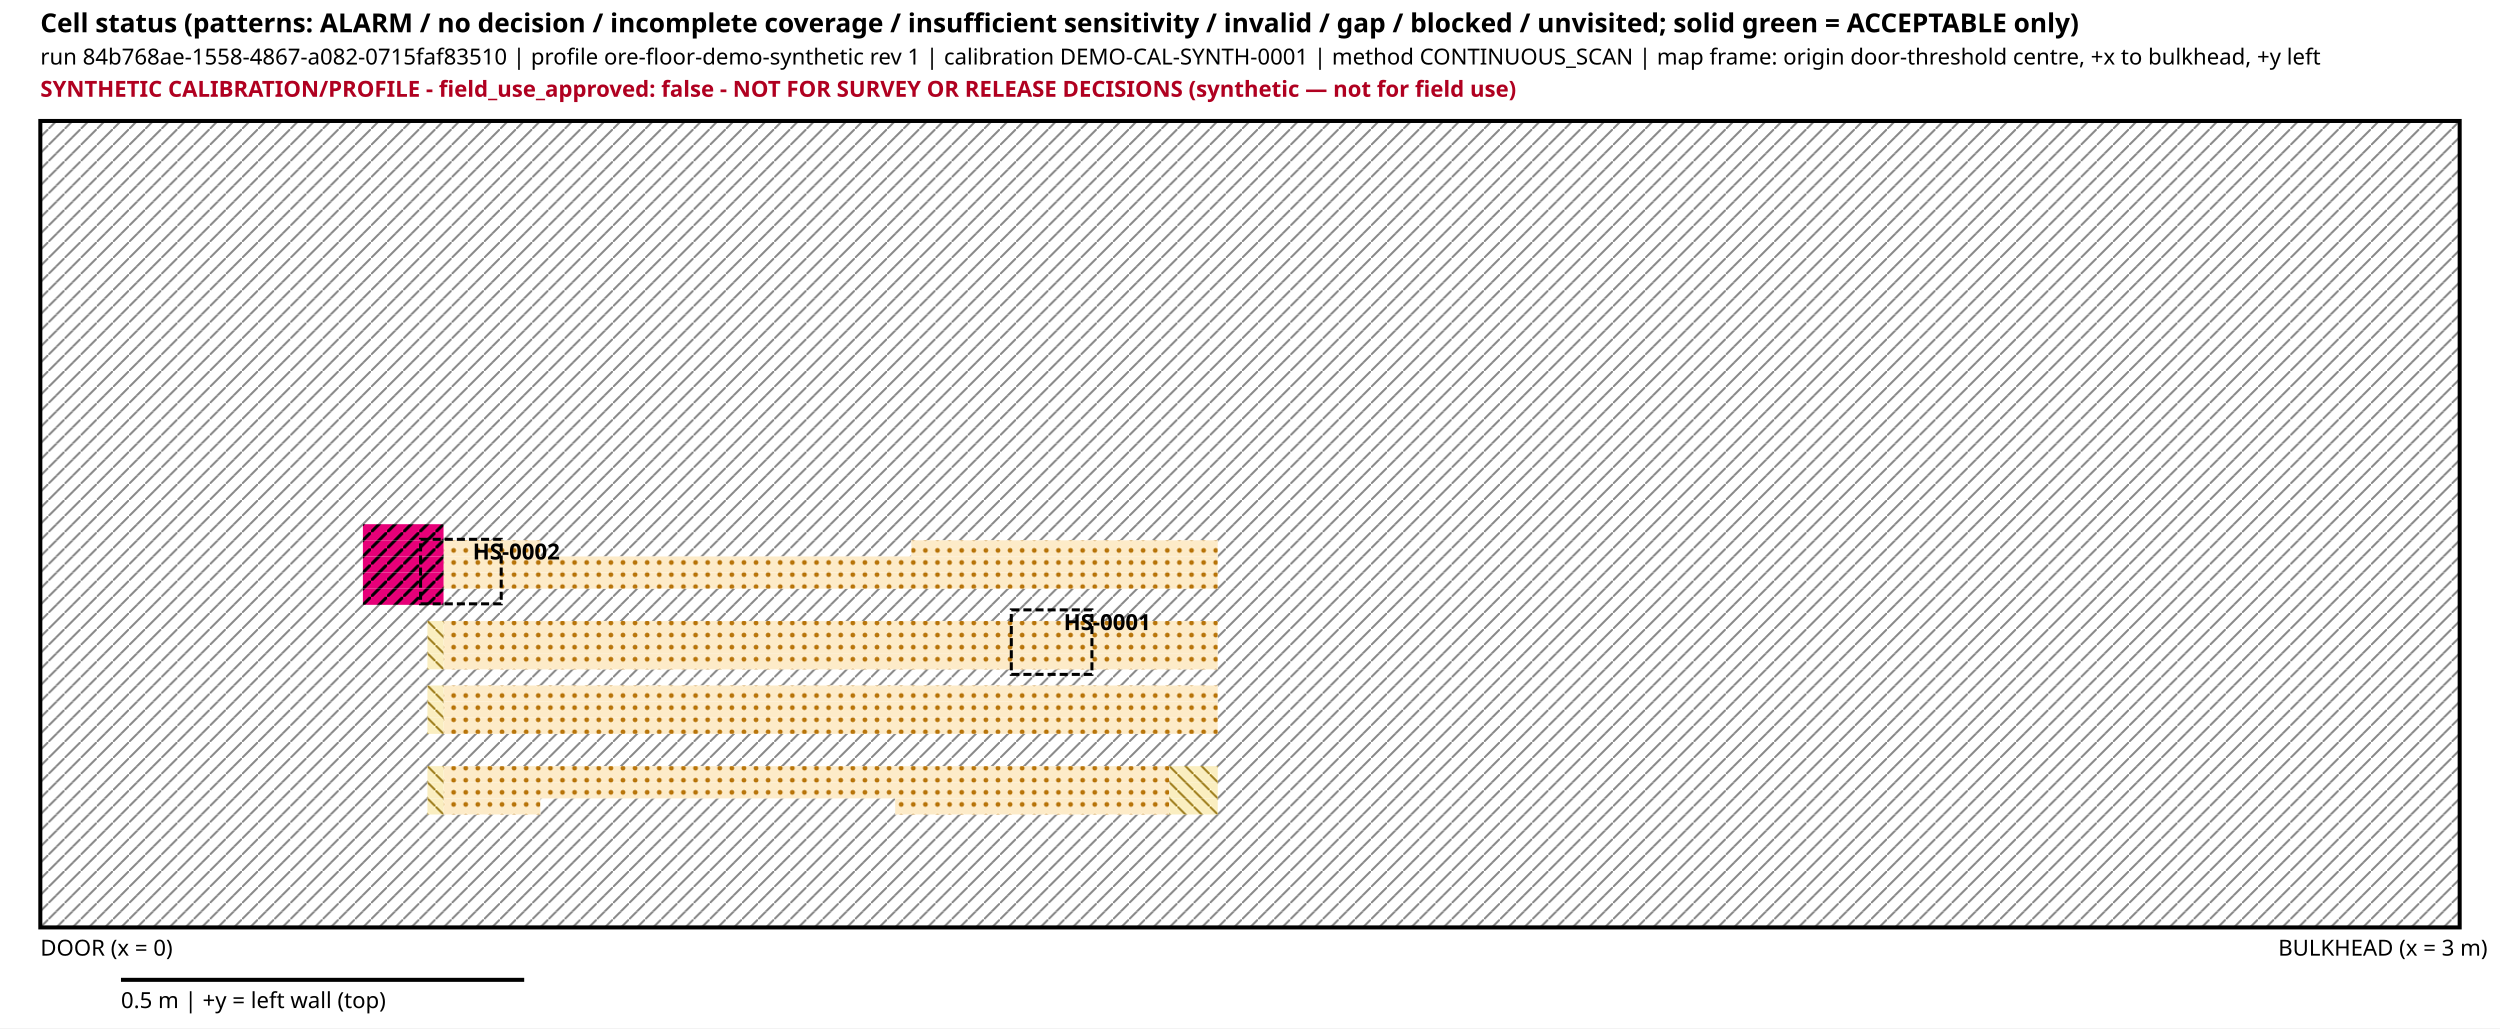
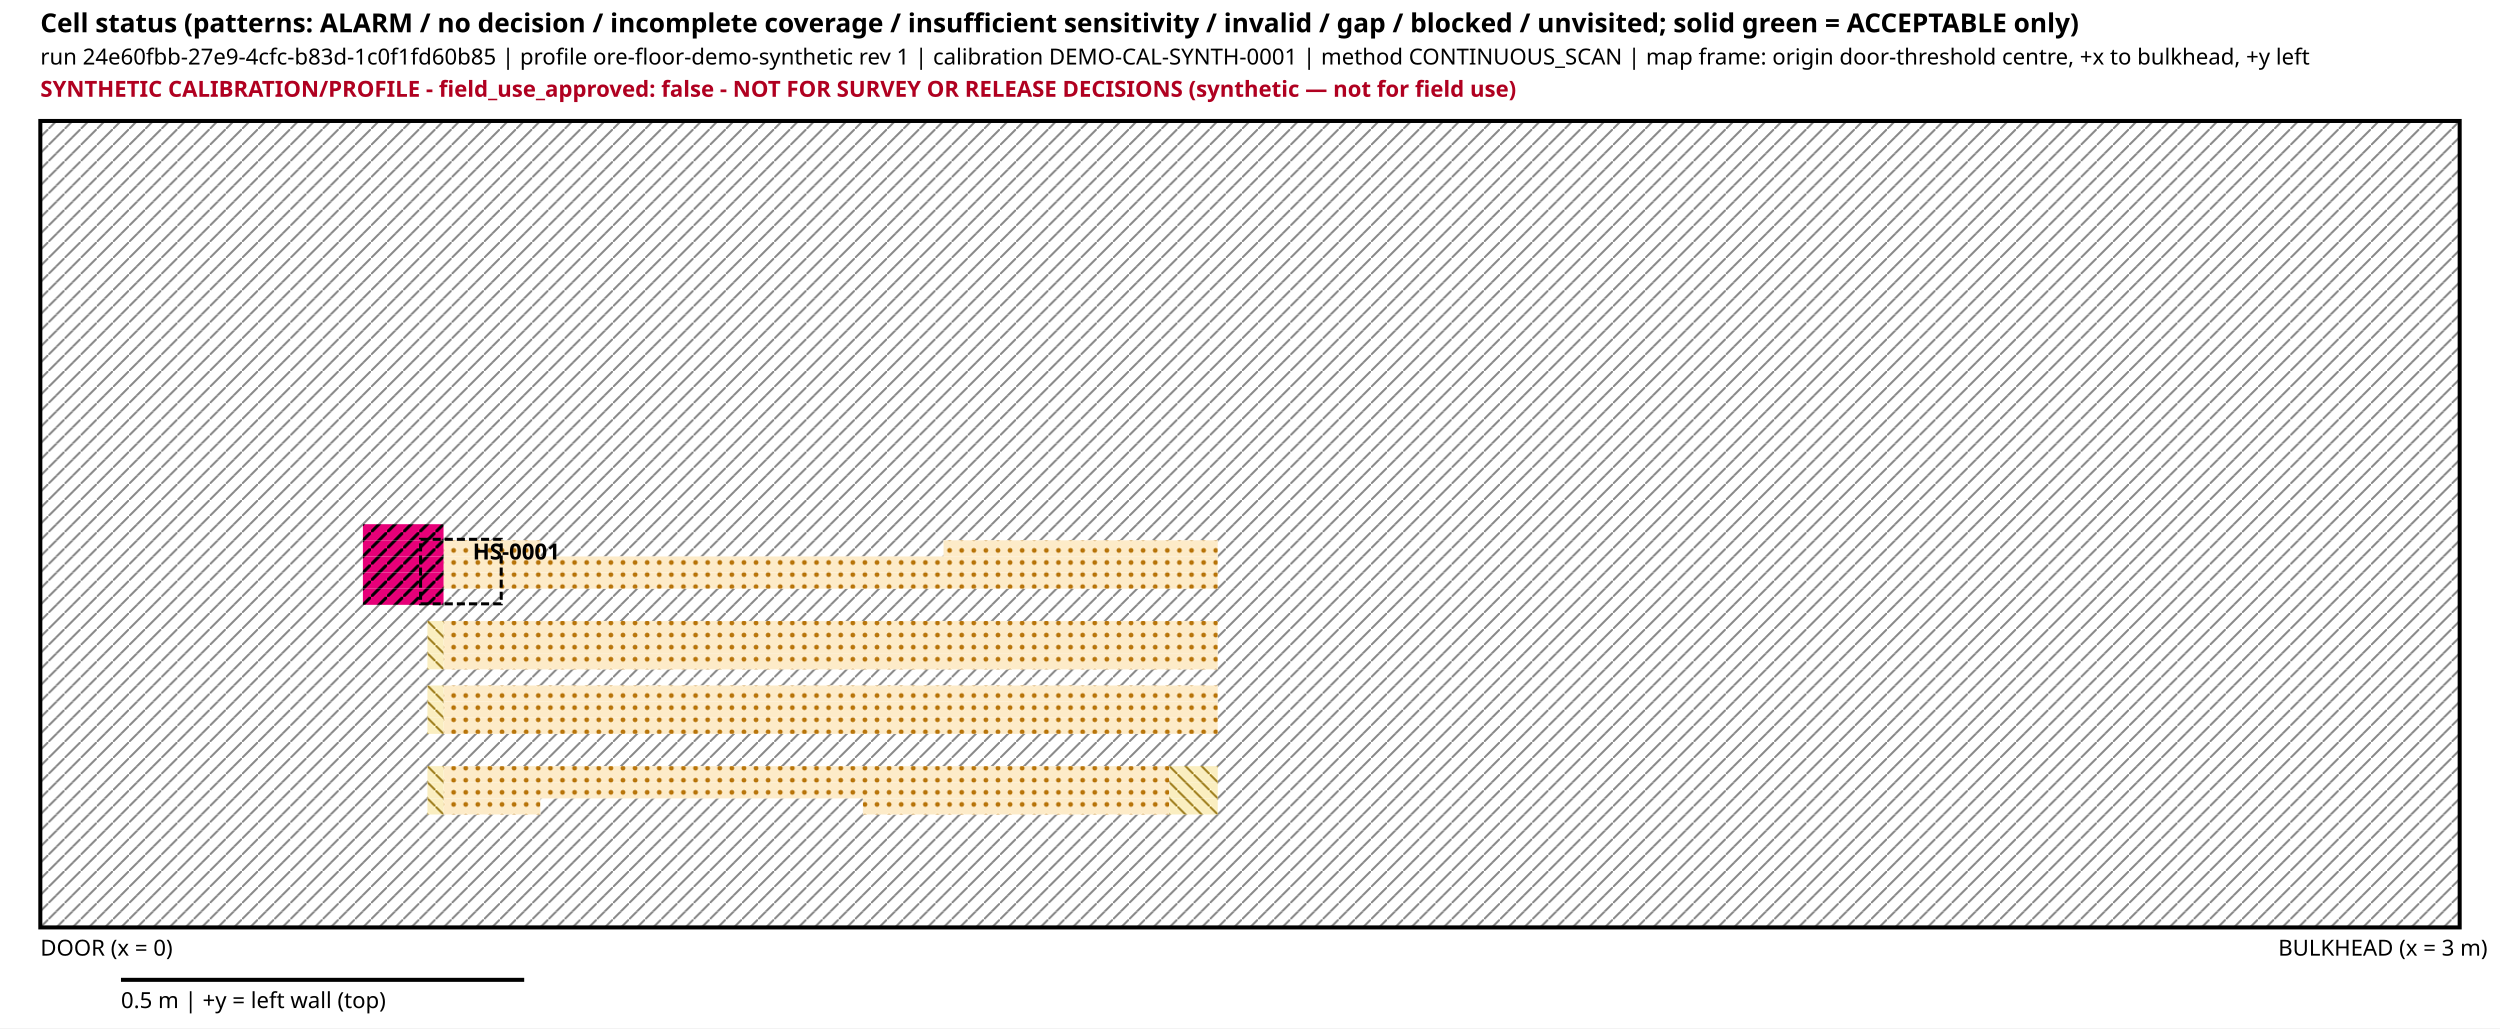
<svg xmlns="http://www.w3.org/2000/svg" width="1240" height="510" viewBox="0 0 1240 510" font-family="sans-serif" font-size="11">
  <defs>
    <pattern id="p-UNVISITED" width="8" height="8" patternUnits="userSpaceOnUse">
      <rect width="8" height="8" fill="#fff" />
      <path d="M0 8L8 0" stroke="#888" stroke-width="1" />
    </pattern>
    <pattern id="p-INVALID_DATA" width="8" height="8" patternUnits="userSpaceOnUse">
      <rect width="8" height="8" fill="#f6d5d5" />
      <path d="M0 0L8 8M0 8L8 0" stroke="#c83c3c" stroke-width="1" />
    </pattern>
    <pattern id="p-INSUFFICIENT_SENSITIVITY" width="6" height="6" patternUnits="userSpaceOnUse">
      <rect width="6" height="6" fill="#fdebc8" />
      <circle cx="3" cy="3" r="1.2" fill="#b9770e" />
    </pattern>
    <pattern id="p-BLOCKED" width="8" height="8" patternUnits="userSpaceOnUse">
      <rect width="8" height="8" fill="#e4dcf0" />
      <path d="M0 4H8" stroke="#785aa0" stroke-width="2" />
    </pattern>
    <pattern id="p-EXCLUDED" width="8" height="8" patternUnits="userSpaceOnUse">
      <rect width="8" height="8" fill="#5a5a5a" />
    </pattern>
    <pattern id="p-ACCEPTABLE" width="8" height="8" patternUnits="userSpaceOnUse">
      <rect width="8" height="8" fill="#2e8b57" />
    </pattern>
    <pattern id="p-NO_DECISION" width="8" height="8" patternUnits="userSpaceOnUse">
      <rect width="8" height="8" fill="#e6e6f2" />
      <path d="M0 4H8M4 0V8" stroke="#6a6aa0" stroke-width="1" />
    </pattern>
    <pattern id="p-INCOMPLETE_COVERAGE" width="8" height="8" patternUnits="userSpaceOnUse">
      <rect width="8" height="8" fill="#faeec0" />
      <path d="M0 0L8 8" stroke="#a08020" stroke-width="1" />
    </pattern>
    <pattern id="p-ALARM" width="8" height="8" patternUnits="userSpaceOnUse">
      <rect width="8" height="8" fill="#e60078" />
      <path d="M0 8L8 0" stroke="#000" stroke-width="1.5" />
    </pattern>
    <pattern id="p-ACQUISITION_GAP" width="8" height="8" patternUnits="userSpaceOnUse">
      <rect width="8" height="8" fill="#ddd" />
      <circle cx="4" cy="4" r="2" fill="#666" />
    </pattern>
  </defs>
  <rect width="1240" height="510" fill="#fff" />
  <text x="20" y="16" font-size="13" font-weight="bold">Cell status (patterns: ALARM / no decision / incomplete coverage / insufficient sensitivity / invalid / gap / blocked / unvisited; solid green = ACCEPTABLE only)</text>
-   <text x="20" y="32">run 84b768ae-1558-4867-a082-0715faf83510 | profile ore-floor-demo-synthetic rev 1 | calibration DEMO-CAL-SYNTH-0001 | method CONTINUOUS_SCAN | map frame: origin door-threshold centre, +x to bulkhead, +y left</text>
+   <text x="20" y="32">run 24e60fbb-27e9-4cfc-b83d-1c0f1fd60b85 | profile ore-floor-demo-synthetic rev 1 | calibration DEMO-CAL-SYNTH-0001 | method CONTINUOUS_SCAN | map frame: origin door-threshold centre, +x to bulkhead, +y left</text>
  <text x="20" y="48" fill="#b00020" font-weight="bold">SYNTHETIC CALIBRATION/PROFILE - field_use_approved: false - NOT FOR SURVEY OR RELEASE DECISIONS (synthetic — not for field use)</text>
  <rect x="20.0" y="452.0" width="1200.0" height="8.0" fill="url(#p-UNVISITED)" />
  <rect x="20.0" y="444.0" width="1200.0" height="8.0" fill="url(#p-UNVISITED)" />
  <rect x="20.0" y="436.0" width="1200.0" height="8.0" fill="url(#p-UNVISITED)" />
  <rect x="20.0" y="428.0" width="1200.0" height="8.0" fill="url(#p-UNVISITED)" />
  <rect x="20.0" y="420.0" width="1200.0" height="8.0" fill="url(#p-UNVISITED)" />
  <rect x="20.0" y="412.0" width="1200.0" height="8.0" fill="url(#p-UNVISITED)" />
  <rect x="20.0" y="404.0" width="1200.0" height="8.0" fill="url(#p-UNVISITED)" />
  <rect x="20.0" y="396.0" width="192.0" height="8.0" fill="url(#p-UNVISITED)" />
-   <rect x="268.0" y="396.0" width="176.0" height="8.0" fill="url(#p-UNVISITED)" />
+   <rect x="268.0" y="396.0" width="160.0" height="8.0" fill="url(#p-UNVISITED)" />
  <rect x="604.0" y="396.0" width="616.0" height="8.0" fill="url(#p-UNVISITED)" />
  <rect x="20.0" y="388.0" width="192.0" height="8.0" fill="url(#p-UNVISITED)" />
  <rect x="604.0" y="388.0" width="616.0" height="8.0" fill="url(#p-UNVISITED)" />
  <rect x="20.0" y="380.0" width="192.0" height="8.0" fill="url(#p-UNVISITED)" />
  <rect x="604.0" y="380.0" width="616.0" height="8.0" fill="url(#p-UNVISITED)" />
  <rect x="20.0" y="372.0" width="1200.0" height="8.0" fill="url(#p-UNVISITED)" />
  <rect x="20.0" y="364.0" width="1200.0" height="8.0" fill="url(#p-UNVISITED)" />
  <rect x="20.0" y="356.0" width="192.0" height="8.0" fill="url(#p-UNVISITED)" />
  <rect x="604.0" y="356.0" width="616.0" height="8.0" fill="url(#p-UNVISITED)" />
  <rect x="20.0" y="348.0" width="192.0" height="8.0" fill="url(#p-UNVISITED)" />
  <rect x="604.0" y="348.0" width="616.0" height="8.0" fill="url(#p-UNVISITED)" />
  <rect x="20.0" y="340.0" width="192.0" height="8.0" fill="url(#p-UNVISITED)" />
  <rect x="604.0" y="340.0" width="616.0" height="8.0" fill="url(#p-UNVISITED)" />
  <rect x="20.0" y="332.0" width="1200.0" height="8.0" fill="url(#p-UNVISITED)" />
  <rect x="20.0" y="324.0" width="192.0" height="8.0" fill="url(#p-UNVISITED)" />
  <rect x="604.0" y="324.0" width="616.0" height="8.0" fill="url(#p-UNVISITED)" />
  <rect x="20.0" y="316.0" width="192.0" height="8.0" fill="url(#p-UNVISITED)" />
  <rect x="604.0" y="316.0" width="616.0" height="8.0" fill="url(#p-UNVISITED)" />
  <rect x="20.0" y="308.0" width="192.0" height="8.0" fill="url(#p-UNVISITED)" />
  <rect x="604.0" y="308.0" width="616.0" height="8.0" fill="url(#p-UNVISITED)" />
  <rect x="20.0" y="300.0" width="1200.0" height="8.0" fill="url(#p-UNVISITED)" />
  <rect x="20.0" y="292.0" width="160.0" height="8.0" fill="url(#p-UNVISITED)" />
  <rect x="220.0" y="292.0" width="1000.0" height="8.0" fill="url(#p-UNVISITED)" />
  <rect x="20.0" y="284.0" width="160.0" height="8.0" fill="url(#p-UNVISITED)" />
  <rect x="604.0" y="284.0" width="616.0" height="8.0" fill="url(#p-UNVISITED)" />
  <rect x="20.0" y="276.0" width="160.0" height="8.0" fill="url(#p-UNVISITED)" />
  <rect x="604.0" y="276.0" width="616.0" height="8.0" fill="url(#p-UNVISITED)" />
  <rect x="20.0" y="268.0" width="160.0" height="8.0" fill="url(#p-UNVISITED)" />
-   <rect x="268.0" y="268.0" width="184.0" height="8.0" fill="url(#p-UNVISITED)" />
+   <rect x="268.0" y="268.0" width="200.0" height="8.0" fill="url(#p-UNVISITED)" />
  <rect x="604.0" y="268.0" width="616.0" height="8.0" fill="url(#p-UNVISITED)" />
  <rect x="20.0" y="260.0" width="160.0" height="8.0" fill="url(#p-UNVISITED)" />
  <rect x="220.0" y="260.0" width="1000.0" height="8.0" fill="url(#p-UNVISITED)" />
  <rect x="20.0" y="252.0" width="1200.0" height="8.0" fill="url(#p-UNVISITED)" />
  <rect x="20.0" y="244.0" width="1200.0" height="8.0" fill="url(#p-UNVISITED)" />
  <rect x="20.0" y="236.0" width="1200.0" height="8.0" fill="url(#p-UNVISITED)" />
  <rect x="20.0" y="228.0" width="1200.0" height="8.0" fill="url(#p-UNVISITED)" />
  <rect x="20.0" y="220.0" width="1200.0" height="8.0" fill="url(#p-UNVISITED)" />
  <rect x="20.0" y="212.0" width="1200.0" height="8.0" fill="url(#p-UNVISITED)" />
  <rect x="20.0" y="204.0" width="1200.0" height="8.0" fill="url(#p-UNVISITED)" />
  <rect x="20.0" y="196.0" width="1200.0" height="8.0" fill="url(#p-UNVISITED)" />
  <rect x="20.0" y="188.0" width="1200.0" height="8.0" fill="url(#p-UNVISITED)" />
  <rect x="20.0" y="180.0" width="1200.0" height="8.0" fill="url(#p-UNVISITED)" />
  <rect x="20.0" y="172.0" width="1200.0" height="8.0" fill="url(#p-UNVISITED)" />
  <rect x="20.0" y="164.0" width="1200.0" height="8.0" fill="url(#p-UNVISITED)" />
  <rect x="20.0" y="156.0" width="1200.0" height="8.0" fill="url(#p-UNVISITED)" />
  <rect x="20.0" y="148.0" width="1200.0" height="8.0" fill="url(#p-UNVISITED)" />
  <rect x="20.0" y="140.0" width="1200.0" height="8.0" fill="url(#p-UNVISITED)" />
  <rect x="20.0" y="132.0" width="1200.0" height="8.0" fill="url(#p-UNVISITED)" />
  <rect x="20.0" y="124.0" width="1200.0" height="8.0" fill="url(#p-UNVISITED)" />
  <rect x="20.0" y="116.0" width="1200.0" height="8.0" fill="url(#p-UNVISITED)" />
  <rect x="20.0" y="108.0" width="1200.0" height="8.0" fill="url(#p-UNVISITED)" />
  <rect x="20.0" y="100.0" width="1200.0" height="8.0" fill="url(#p-UNVISITED)" />
  <rect x="20.0" y="92.0" width="1200.0" height="8.0" fill="url(#p-UNVISITED)" />
  <rect x="20.0" y="84.0" width="1200.0" height="8.0" fill="url(#p-UNVISITED)" />
  <rect x="20.0" y="76.0" width="1200.0" height="8.0" fill="url(#p-UNVISITED)" />
  <rect x="20.0" y="68.0" width="1200.0" height="8.0" fill="url(#p-UNVISITED)" />
  <rect x="20.0" y="60.0" width="1200.0" height="8.0" fill="url(#p-UNVISITED)" />
  <rect x="220.0" y="396.0" width="48.0" height="8.0" fill="url(#p-INSUFFICIENT_SENSITIVITY)" />
-   <rect x="444.0" y="396.0" width="136.0" height="8.0" fill="url(#p-INSUFFICIENT_SENSITIVITY)" />
+   <rect x="428.0" y="396.0" width="152.0" height="8.0" fill="url(#p-INSUFFICIENT_SENSITIVITY)" />
  <rect x="220.0" y="388.0" width="360.0" height="8.0" fill="url(#p-INSUFFICIENT_SENSITIVITY)" />
  <rect x="220.0" y="380.0" width="360.0" height="8.0" fill="url(#p-INSUFFICIENT_SENSITIVITY)" />
  <rect x="220.0" y="356.0" width="384.0" height="8.0" fill="url(#p-INSUFFICIENT_SENSITIVITY)" />
  <rect x="220.0" y="348.0" width="384.0" height="8.0" fill="url(#p-INSUFFICIENT_SENSITIVITY)" />
  <rect x="220.0" y="340.0" width="384.0" height="8.0" fill="url(#p-INSUFFICIENT_SENSITIVITY)" />
  <rect x="220.0" y="324.0" width="384.0" height="8.0" fill="url(#p-INSUFFICIENT_SENSITIVITY)" />
  <rect x="220.0" y="316.0" width="384.0" height="8.0" fill="url(#p-INSUFFICIENT_SENSITIVITY)" />
  <rect x="220.0" y="308.0" width="384.0" height="8.0" fill="url(#p-INSUFFICIENT_SENSITIVITY)" />
  <rect x="220.0" y="284.0" width="384.0" height="8.0" fill="url(#p-INSUFFICIENT_SENSITIVITY)" />
  <rect x="220.0" y="276.0" width="384.0" height="8.0" fill="url(#p-INSUFFICIENT_SENSITIVITY)" />
  <rect x="220.0" y="268.0" width="48.0" height="8.0" fill="url(#p-INSUFFICIENT_SENSITIVITY)" />
-   <rect x="452.0" y="268.0" width="152.0" height="8.0" fill="url(#p-INSUFFICIENT_SENSITIVITY)" />
+   <rect x="468.0" y="268.0" width="136.0" height="8.0" fill="url(#p-INSUFFICIENT_SENSITIVITY)" />
  <rect x="212.0" y="396.0" width="8.0" height="8.0" fill="url(#p-INCOMPLETE_COVERAGE)" />
  <rect x="580.0" y="396.0" width="24.0" height="8.0" fill="url(#p-INCOMPLETE_COVERAGE)" />
  <rect x="212.0" y="388.0" width="8.0" height="8.0" fill="url(#p-INCOMPLETE_COVERAGE)" />
  <rect x="580.0" y="388.0" width="24.0" height="8.0" fill="url(#p-INCOMPLETE_COVERAGE)" />
  <rect x="212.0" y="380.0" width="8.0" height="8.0" fill="url(#p-INCOMPLETE_COVERAGE)" />
  <rect x="580.0" y="380.0" width="24.0" height="8.0" fill="url(#p-INCOMPLETE_COVERAGE)" />
  <rect x="212.0" y="356.0" width="8.0" height="8.0" fill="url(#p-INCOMPLETE_COVERAGE)" />
  <rect x="212.0" y="348.0" width="8.0" height="8.0" fill="url(#p-INCOMPLETE_COVERAGE)" />
  <rect x="212.0" y="340.0" width="8.0" height="8.0" fill="url(#p-INCOMPLETE_COVERAGE)" />
  <rect x="212.0" y="324.0" width="8.0" height="8.0" fill="url(#p-INCOMPLETE_COVERAGE)" />
  <rect x="212.0" y="316.0" width="8.0" height="8.0" fill="url(#p-INCOMPLETE_COVERAGE)" />
  <rect x="212.0" y="308.0" width="8.0" height="8.0" fill="url(#p-INCOMPLETE_COVERAGE)" />
  <rect x="180.0" y="292.0" width="40.0" height="8.0" fill="url(#p-ALARM)" />
  <rect x="180.0" y="284.0" width="40.0" height="8.0" fill="url(#p-ALARM)" />
  <rect x="180.0" y="276.0" width="40.0" height="8.0" fill="url(#p-ALARM)" />
  <rect x="180.0" y="268.0" width="40.0" height="8.0" fill="url(#p-ALARM)" />
  <rect x="180.0" y="260.0" width="40.0" height="8.0" fill="url(#p-ALARM)" />
  <rect x="20.0" y="60.0" width="1200.0" height="400.0" fill="none" stroke="#000" stroke-width="2" />
  <text x="20.0" y="474.0">DOOR (x = 0)</text>
  <text x="1130.0" y="474.0">BULKHEAD (x = 3 m)</text>
  <line x1="60.0" y1="486.0" x2="260.0" y2="486.0" stroke="#000" stroke-width="2" />
  <text x="60.0" y="500.0">0.5 m | +y = left wall (top)</text>
-   <polygon points="501.6,334.5 541.6,334.5 541.6,302.5 501.6,302.5" fill="none" stroke="#000" stroke-width="1.5" stroke-dasharray="4 2" />
-   <text x="527.6" y="312.5" font-weight="bold">HS-0001</text>
  <polygon points="208.6,299.5 248.6,299.5 248.6,267.5 208.6,267.5" fill="none" stroke="#000" stroke-width="1.5" stroke-dasharray="4 2" />
-   <text x="234.5" y="277.5" font-weight="bold">HS-0002</text>
+   <text x="234.5" y="277.5" font-weight="bold">HS-0001</text>
</svg>
